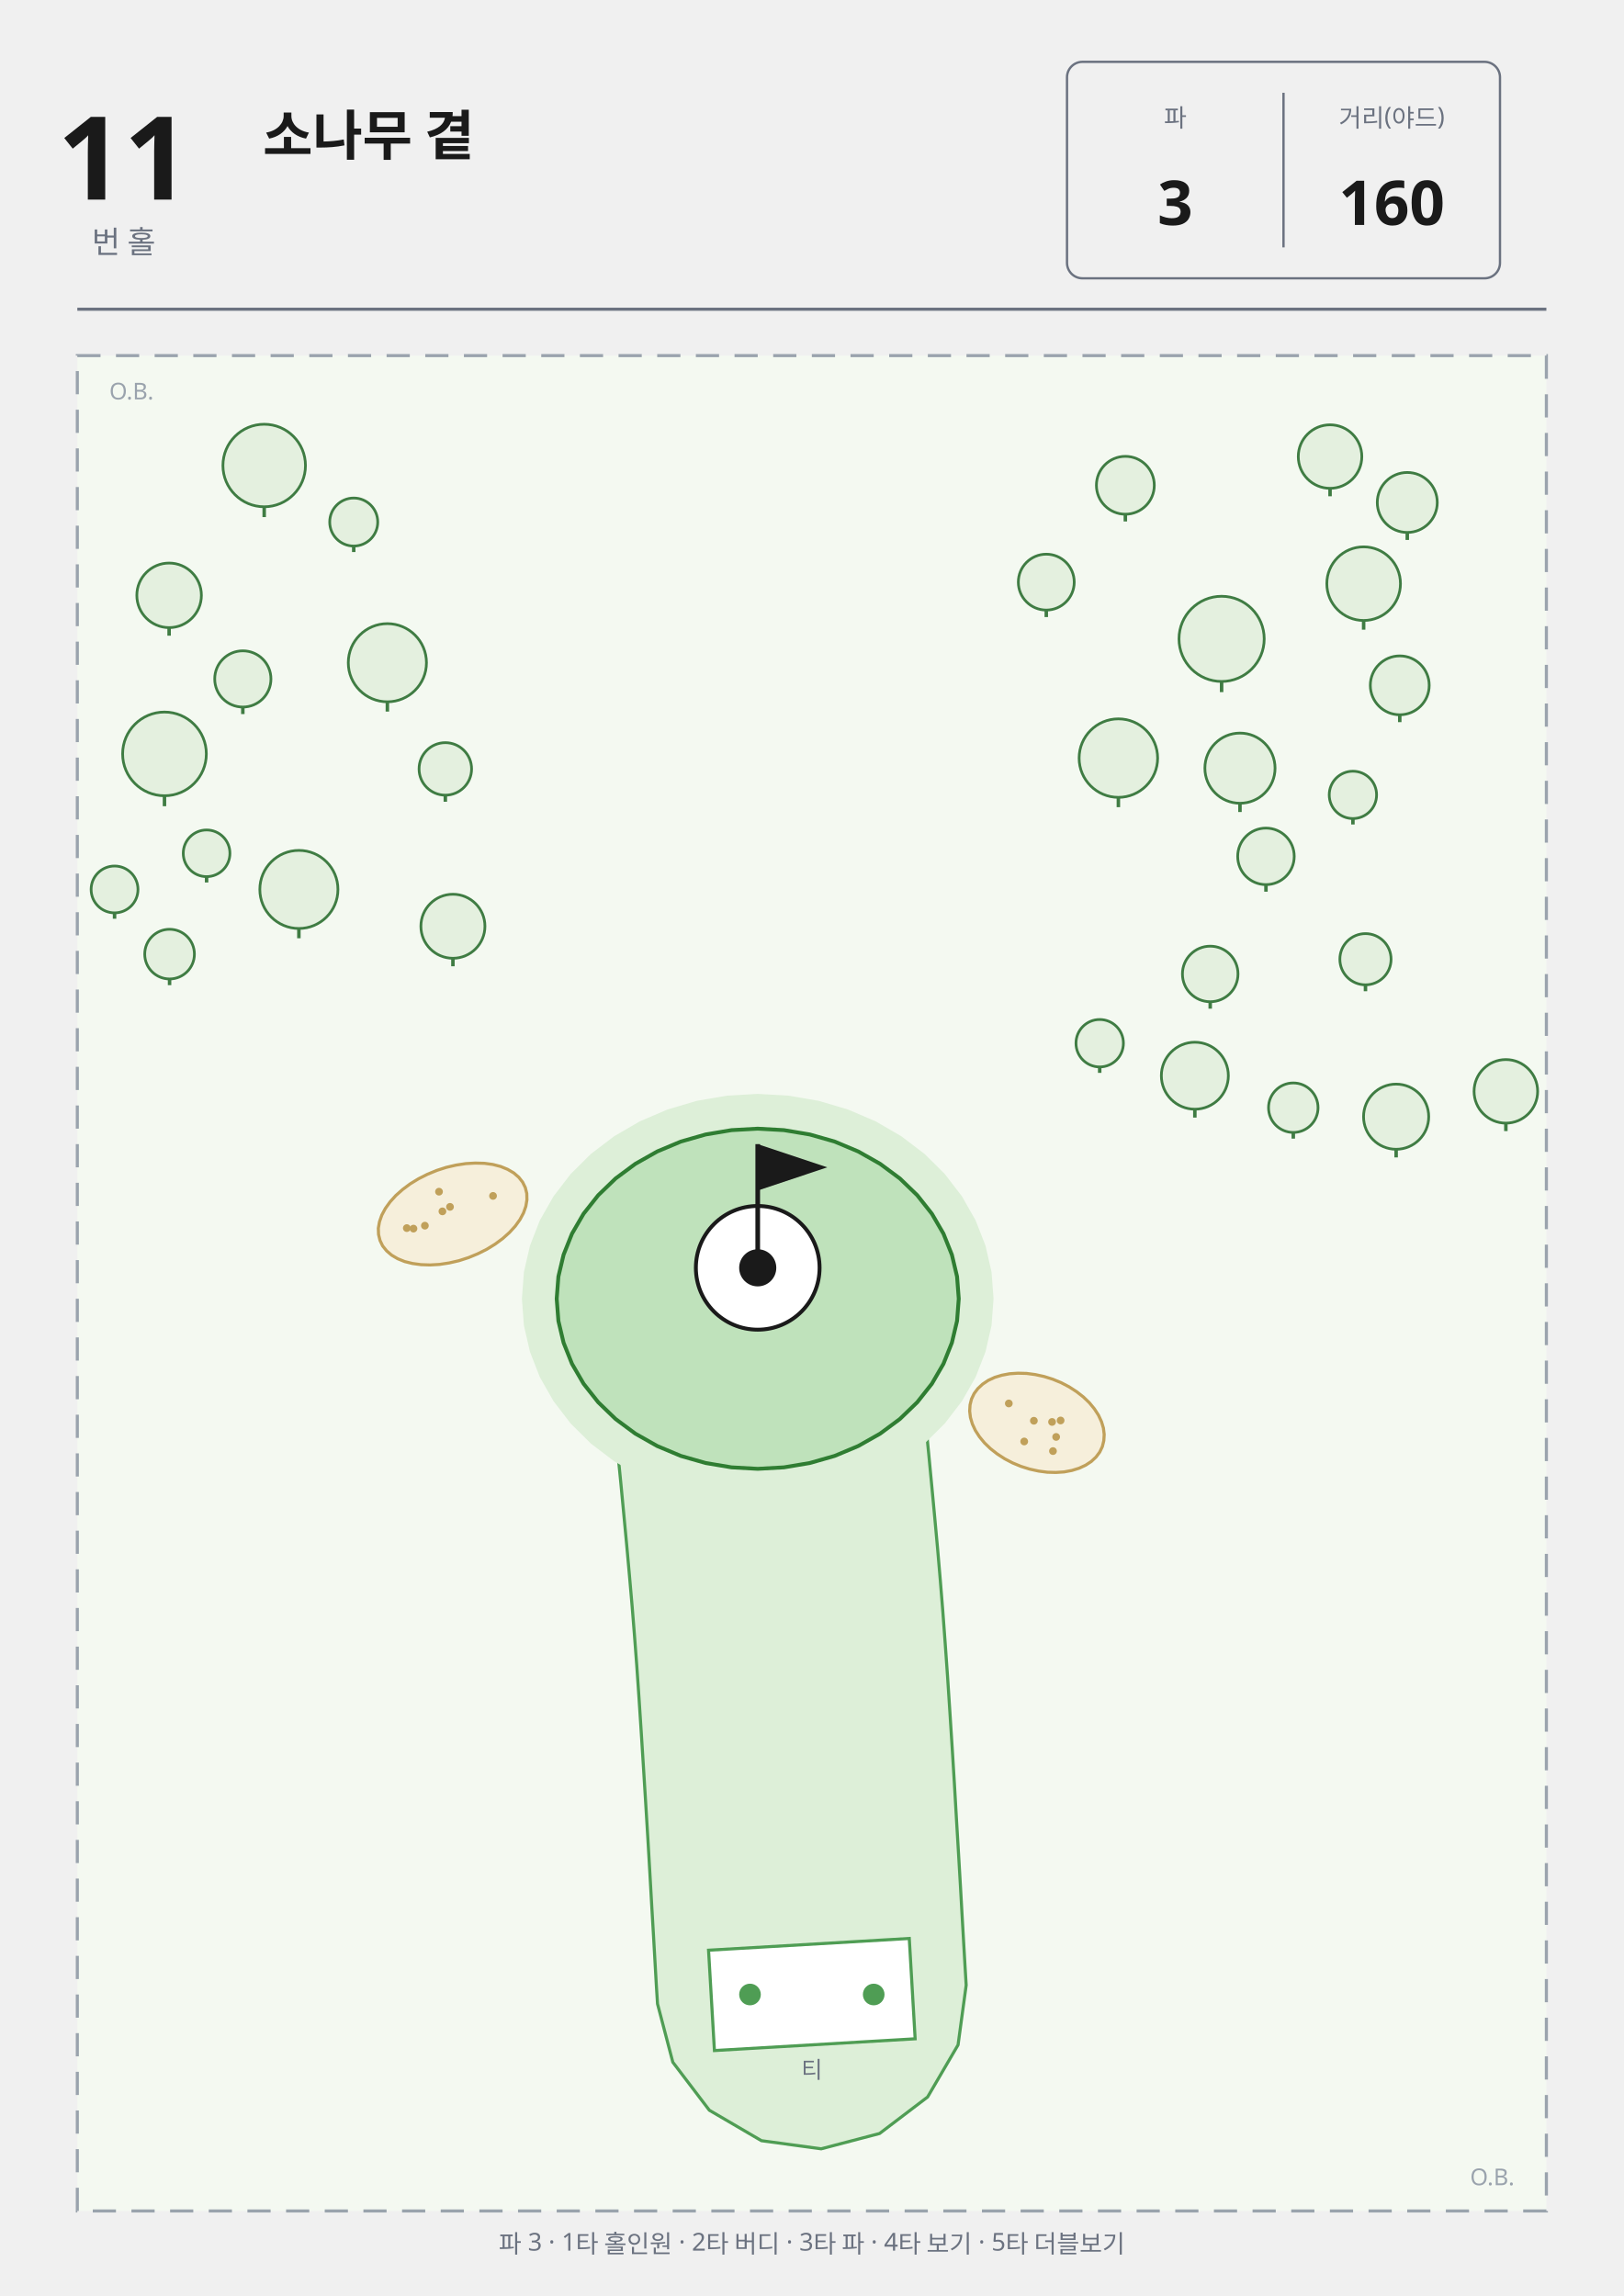
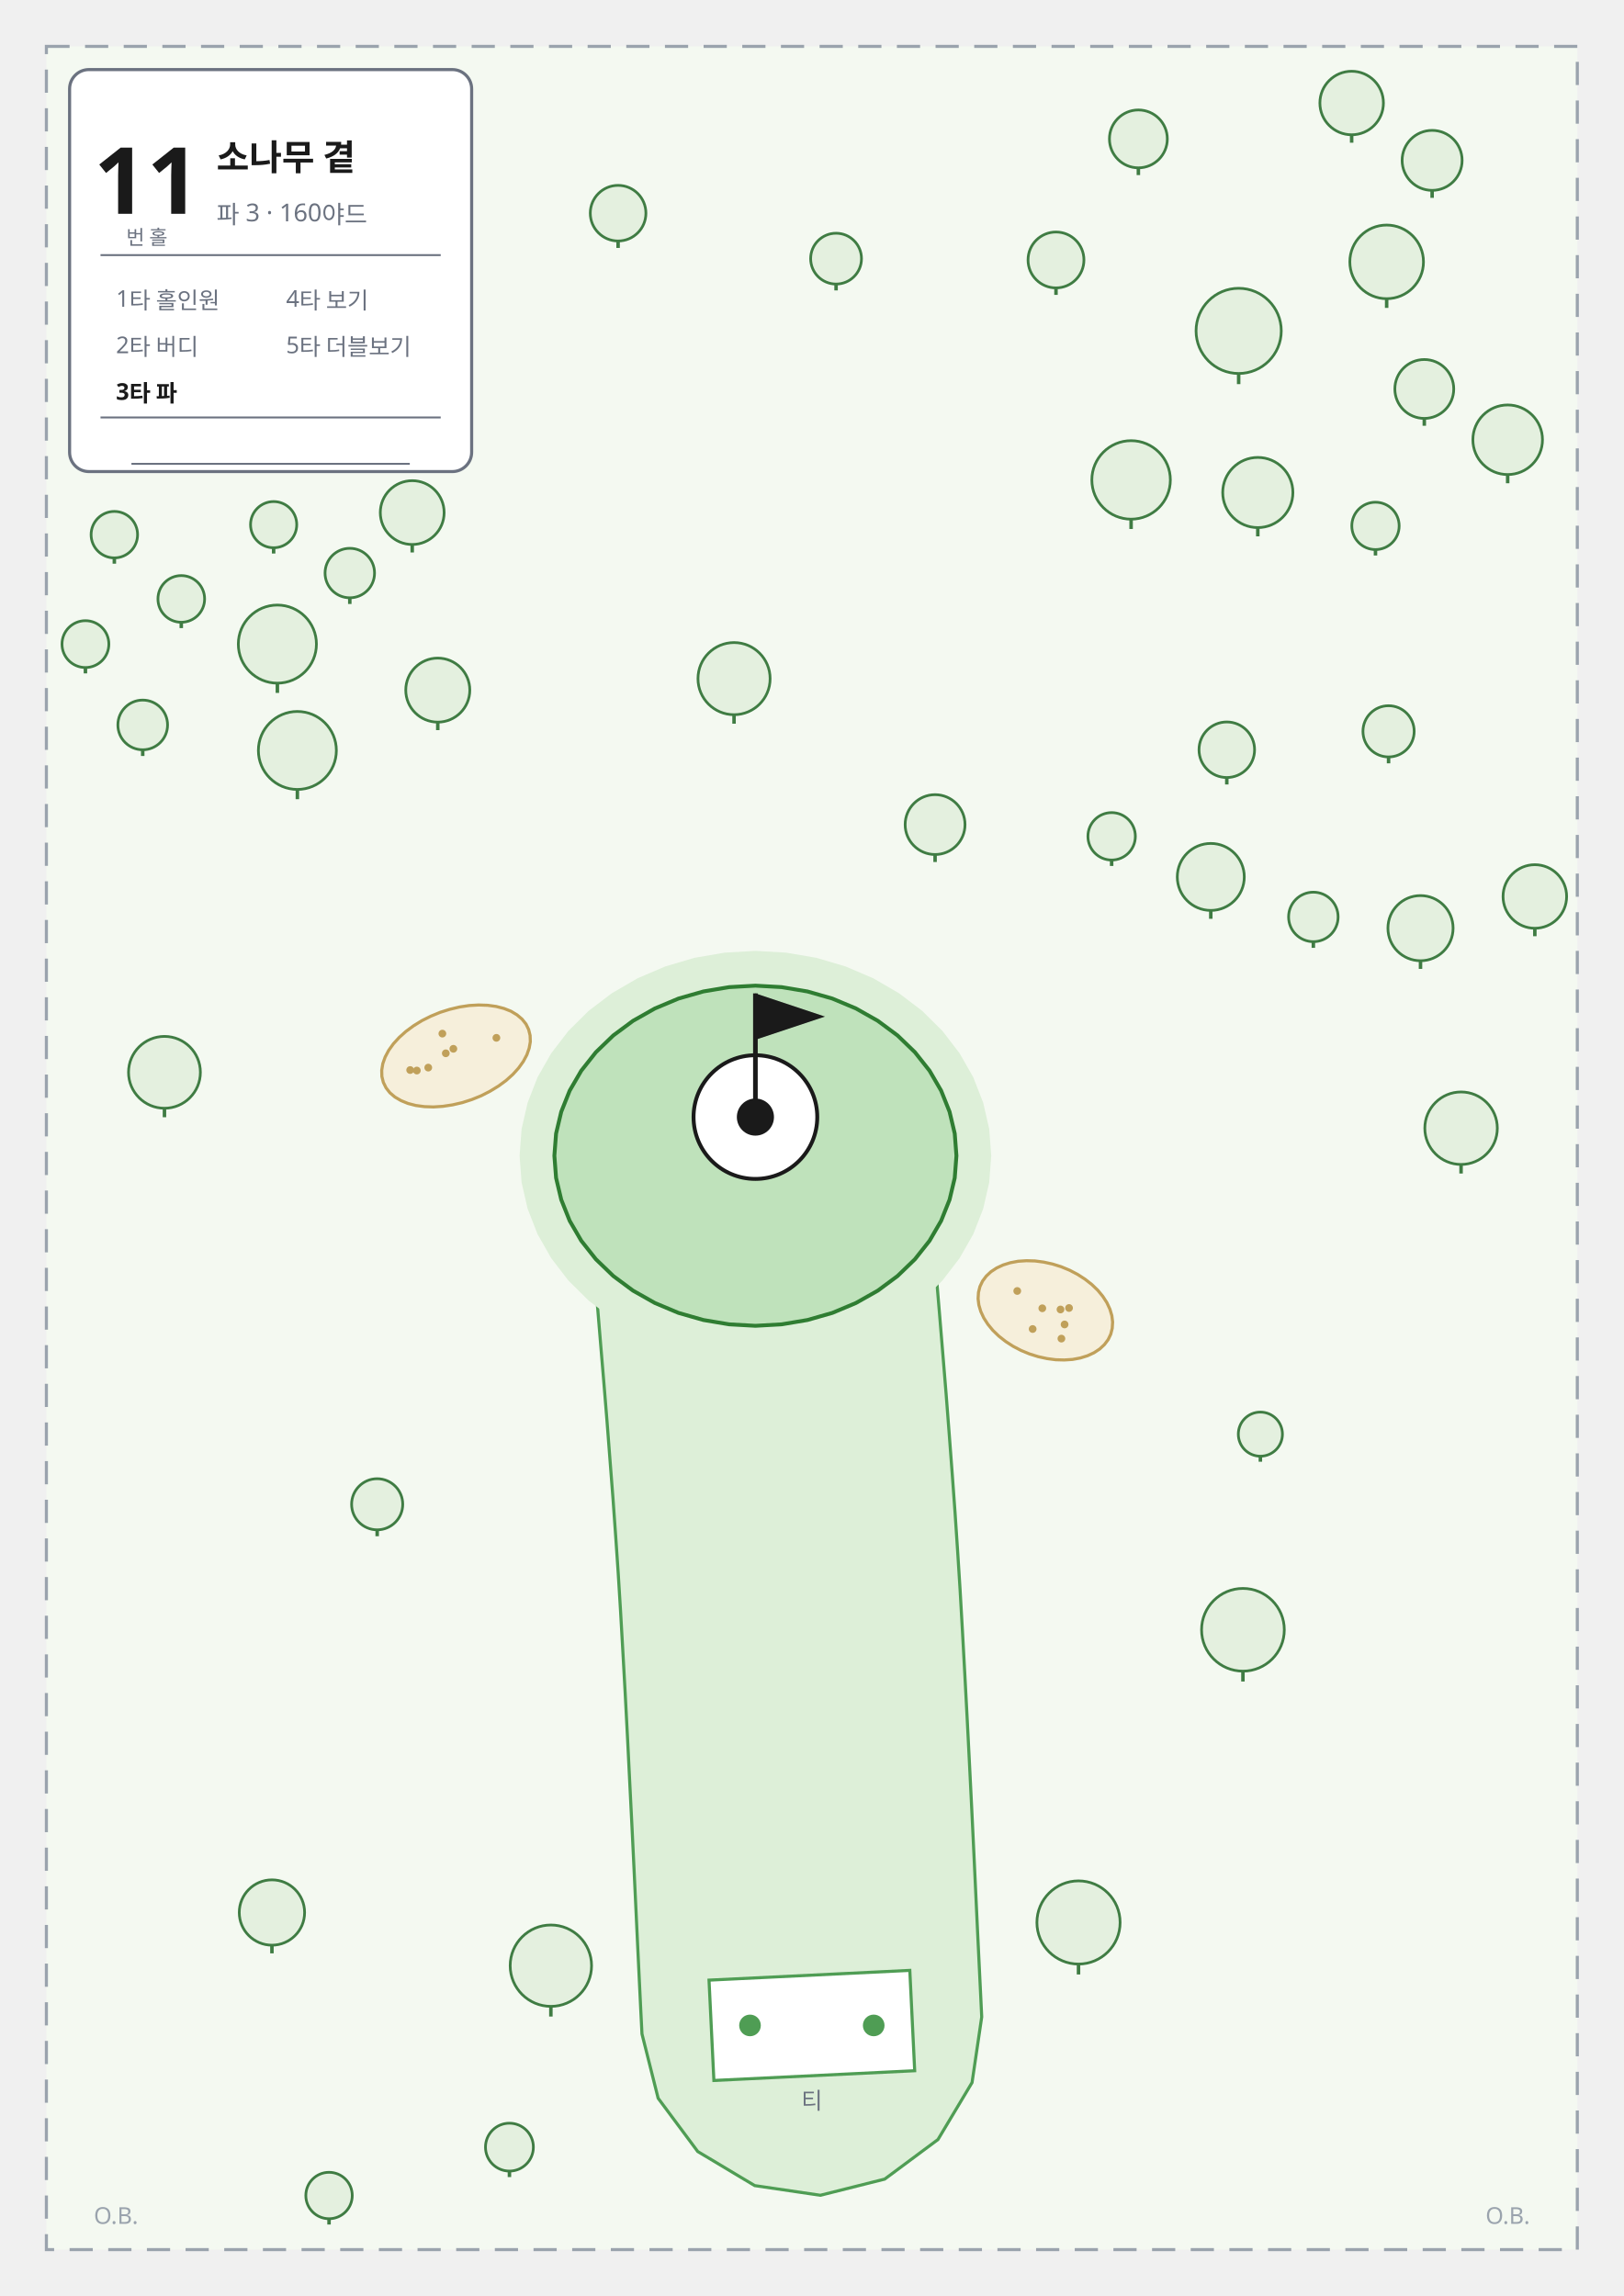
<svg xmlns="http://www.w3.org/2000/svg" width="210mm" height="297mm" viewBox="0 0 210 297" font-family="Noto Sans KR">
  <g id="pc-art" fill="#1a1a1a" stroke="none">
-     <text x="16" y="20" font-size="15" dominant-baseline="central" text-anchor="middle" font-weight="bold">11</text>
-     <text x="16" y="31" font-size="4" dominant-baseline="central" fill="#6b7280" text-anchor="middle">번 홀</text>
-     <text x="34" y="17" font-size="7" dominant-baseline="central" text-anchor="start" font-weight="bold">소나무 곁</text>
-     <rect x="138" y="8" width="56" height="28" fill="none" stroke="#6b7280" stroke-width="0.3" rx="2" />
-     <line x1="166" y1="12" x2="166" y2="32" stroke="#6b7280" stroke-width="0.3" />
-     <text x="152" y="15" font-size="3.2" dominant-baseline="central" fill="#6b7280" text-anchor="middle">파</text>
-     <text x="152" y="26" font-size="8" dominant-baseline="central" fill="#1a1a1a" text-anchor="middle" font-weight="bold">3</text>
-     <text x="180" y="15" font-size="3.2" dominant-baseline="central" fill="#6b7280" text-anchor="middle">거리(야드)</text>
-     <text x="180" y="26" font-size="8" dominant-baseline="central" fill="#1a1a1a" text-anchor="middle" font-weight="bold">160</text>
-     <line x1="10" y1="40" x2="200" y2="40" stroke="#6b7280" stroke-width="0.4" />
-     <rect x="10" y="46" width="190" height="240" fill="#f4f9f1" stroke="#9aa3ad" stroke-width="0.4" stroke-dasharray="3 2" />
-     <text x="17" y="50.5" font-size="3" dominant-baseline="central" fill="#9aa3ad" text-anchor="middle">O.B.</text>
-     <text x="193" y="281.5" font-size="3" dominant-baseline="central" fill="#9aa3ad" text-anchor="middle">O.B.</text>
-     <path d="M85.04 259.21 L84.89 256.85 L84.72 253.87 L84.52 250.39 L84.29 246.49 L84.05 242.27 L83.79 237.81 L83.51 233.22 L83.22 228.58 L82.93 224 L82.64 219.57 L82.35 215.38 L82.06 211.55 L81.76 207.82 L81.42 203.93 L81.06 199.93 L80.68 195.89 L80.3 191.89 L79.91 187.98 L79.53 184.22 L79.43 183.15 L80.17 175.38 L83.83 168.49 L89.85 163.52 L97.31 161.24 L105.08 161.98 L111.97 165.64 L116.94 171.66 L119.22 179.12 L119.33 180.22 L119.71 184.02 L120.11 188.01 L120.5 192.11 L120.89 196.26 L121.27 200.41 L121.62 204.49 L121.94 208.45 L122.24 212.5 L122.55 216.85 L122.85 221.41 L123.15 226.08 L123.44 230.79 L123.71 235.44 L123.98 239.93 L124.23 244.18 L124.45 248.08 L124.65 251.55 L124.82 254.47 L124.96 256.79 L123.91 264.52 L119.97 271.26 L113.76 275.98 L106.21 277.96 L98.48 276.91 L91.74 272.97 L87.02 266.76 Z" fill="#ddefd8" stroke="#4f9d54" stroke-width="0.4" />
-     <path d="M128.5 168 L128.24 171.46 L127.46 174.86 L126.18 178.14 L124.41 181.25 L122.2 184.13 L119.57 186.74 L116.57 189.02 L113.25 190.95 L109.67 192.48 L105.89 193.6 L101.98 194.27 L98 194.5 L94.02 194.27 L90.11 193.6 L86.33 192.48 L82.75 190.95 L79.43 189.02 L76.43 186.74 L73.8 184.13 L71.59 181.25 L69.82 178.14 L68.54 174.86 L67.76 171.46 L67.5 168 L67.76 164.54 L68.54 161.14 L69.82 157.86 L71.59 154.75 L73.8 151.87 L76.43 149.26 L79.43 146.98 L82.75 145.05 L86.33 143.52 L90.11 142.4 L94.02 141.73 L98 141.5 L101.98 141.73 L105.89 142.4 L109.67 143.52 L113.25 145.05 L116.57 146.98 L119.57 149.26 L122.2 151.87 L124.41 154.75 L126.18 157.86 L127.46 161.14 L128.24 164.54 Z" fill="#ddefd8" stroke="none" />
-     <path d="M124 168 L123.78 170.87 L123.11 173.69 L122.02 176.42 L120.52 179 L118.63 181.39 L116.38 183.56 L113.83 185.45 L111 187.05 L107.95 188.33 L104.73 189.25 L101.39 189.81 L98 190 L94.61 189.81 L91.27 189.25 L88.05 188.33 L85 187.05 L82.17 185.45 L79.62 183.56 L77.37 181.39 L75.48 179 L73.98 176.42 L72.89 173.69 L72.22 170.87 L72 168 L72.22 165.13 L72.89 162.31 L73.98 159.58 L75.48 157 L77.37 154.61 L79.62 152.44 L82.17 150.55 L85 148.95 L88.05 147.67 L91.27 146.75 L94.61 146.19 L98 146 L101.39 146.19 L104.73 146.75 L107.95 147.67 L111 148.95 L113.83 150.55 L116.38 152.44 L118.63 154.61 L120.52 157 L122.02 159.58 L123.11 162.31 L123.78 165.13 Z" fill="#bfe2bb" stroke="#2f7d32" stroke-width="0.5" />
-     <path d="M67.94 153.62 L68.13 154.38 L68.15 155.2 L68.01 156.04 L67.71 156.9 L67.25 157.76 L66.64 158.61 L65.89 159.43 L65.02 160.21 L64.03 160.94 L62.96 161.6 L61.8 162.18 L60.59 162.68 L59.35 163.08 L58.09 163.37 L56.84 163.56 L55.62 163.63 L54.45 163.59 L53.35 163.44 L52.34 163.19 L51.43 162.82 L50.65 162.36 L50 161.8 L49.49 161.17 L49.15 160.46 L48.96 159.69 L48.93 158.88 L49.08 158.04 L49.38 157.18 L49.84 156.32 L50.45 155.47 L51.19 154.65 L52.07 153.87 L53.05 153.14 L54.13 152.48 L55.28 151.9 L56.49 151.4 L57.73 151 L58.99 150.71 L60.24 150.52 L61.46 150.45 L62.64 150.48 L63.74 150.63 L64.75 150.89 L65.65 151.26 L66.44 151.72 L67.09 152.28 L67.59 152.91 Z" fill="#f6efdb" stroke="#c0a05a" stroke-width="0.4" />
-     <circle cx="58.2" cy="156.115" r="0.5" fill="#c0a05a" stroke="none" />
-     <circle cx="54.952" cy="158.547" r="0.5" fill="#c0a05a" stroke="none" />
-     <circle cx="53.476" cy="158.928" r="0.5" fill="#c0a05a" stroke="none" />
-     <circle cx="63.766" cy="154.697" r="0.5" fill="#c0a05a" stroke="none" />
-     <circle cx="52.615" cy="158.862" r="0.5" fill="#c0a05a" stroke="none" />
-     <circle cx="57.221" cy="156.697" r="0.5" fill="#c0a05a" stroke="none" />
-     <circle cx="56.779" cy="154.151" r="0.5" fill="#c0a05a" stroke="none" />
-     <path d="M142.57 187.13 L142.23 187.84 L141.75 188.48 L141.14 189.05 L140.41 189.53 L139.57 189.92 L138.64 190.21 L137.63 190.4 L136.56 190.47 L135.45 190.44 L134.32 190.29 L133.18 190.04 L132.06 189.69 L130.97 189.24 L129.94 188.7 L128.98 188.08 L128.1 187.39 L127.33 186.65 L126.68 185.86 L126.15 185.04 L125.76 184.2 L125.51 183.36 L125.41 182.53 L125.46 181.73 L125.65 180.97 L125.99 180.26 L126.47 179.62 L127.08 179.05 L127.81 178.56 L128.65 178.17 L129.58 177.89 L130.59 177.7 L131.66 177.63 L132.77 177.66 L133.9 177.81 L135.04 178.06 L136.16 178.41 L137.25 178.86 L138.28 179.4 L139.24 180.02 L140.11 180.7 L140.89 181.45 L141.54 182.24 L142.07 183.06 L142.46 183.9 L142.71 184.73 L142.81 185.56 L142.76 186.36 Z" fill="#f6efdb" stroke="#c0a05a" stroke-width="0.4" />
-     <circle cx="136.596" cy="185.874" r="0.5" fill="#c0a05a" stroke="none" />
-     <circle cx="130.474" cy="181.544" r="0.5" fill="#c0a05a" stroke="none" />
-     <circle cx="133.715" cy="183.782" r="0.5" fill="#c0a05a" stroke="none" />
-     <circle cx="132.466" cy="186.463" r="0.5" fill="#c0a05a" stroke="none" />
-     <circle cx="137.172" cy="183.746" r="0.5" fill="#c0a05a" stroke="none" />
-     <circle cx="136.185" cy="187.706" r="0.5" fill="#c0a05a" stroke="none" />
-     <circle cx="136.068" cy="183.936" r="0.5" fill="#c0a05a" stroke="none" />
-     <line x1="145.547" y1="64.833" x2="145.547" y2="67.453" stroke="#3f7c43" stroke-width="0.45" />
-     <circle cx="145.547" cy="62.774" r="3.743" fill="#e4f0df" stroke="#3f7c43" stroke-width="0.35" />
-     <line x1="154.535" y1="141.532" x2="154.535" y2="144.565" stroke="#3f7c43" stroke-width="0.45" />
-     <circle cx="154.535" cy="139.149" r="4.332" fill="#e4f0df" stroke="#3f7c43" stroke-width="0.35" />
-     <line x1="182.009" y1="67.129" x2="182.009" y2="69.844" stroke="#3f7c43" stroke-width="0.45" />
-     <circle cx="182.009" cy="64.996" r="3.879" fill="#e4f0df" stroke="#3f7c43" stroke-width="0.35" />
-     <line x1="144.644" y1="100.857" x2="144.644" y2="104.411" stroke="#3f7c43" stroke-width="0.45" />
-     <circle cx="144.644" cy="98.065" r="5.077" fill="#e4f0df" stroke="#3f7c43" stroke-width="0.35" />
-     <line x1="160.371" y1="101.863" x2="160.371" y2="105.04" stroke="#3f7c43" stroke-width="0.45" />
-     <circle cx="160.371" cy="99.367" r="4.538" fill="#e4f0df" stroke="#3f7c43" stroke-width="0.35" />
-     <line x1="176.602" y1="125.902" x2="176.602" y2="128.221" stroke="#3f7c43" stroke-width="0.45" />
-     <circle cx="176.602" cy="124.081" r="3.312" fill="#e4f0df" stroke="#3f7c43" stroke-width="0.35" />
-     <line x1="157.995" y1="85.672" x2="157.995" y2="89.529" stroke="#3f7c43" stroke-width="0.45" />
-     <circle cx="157.995" cy="82.642" r="5.51" fill="#e4f0df" stroke="#3f7c43" stroke-width="0.35" />
-     <line x1="156.522" y1="127.962" x2="156.522" y2="130.477" stroke="#3f7c43" stroke-width="0.45" />
-     <circle cx="156.522" cy="125.986" r="3.593" fill="#e4f0df" stroke="#3f7c43" stroke-width="0.35" />
-     <line x1="176.365" y1="78.119" x2="176.365" y2="81.452" stroke="#3f7c43" stroke-width="0.45" />
-     <circle cx="176.365" cy="75.5" r="4.762" fill="#e4f0df" stroke="#3f7c43" stroke-width="0.35" />
-     <line x1="135.32" y1="77.29" x2="135.32" y2="79.82" stroke="#3f7c43" stroke-width="0.45" />
-     <circle cx="135.32" cy="75.302" r="3.614" fill="#e4f0df" stroke="#3f7c43" stroke-width="0.35" />
-     <line x1="194.759" y1="143.433" x2="194.759" y2="146.311" stroke="#3f7c43" stroke-width="0.45" />
-     <circle cx="194.759" cy="141.172" r="4.111" fill="#e4f0df" stroke="#3f7c43" stroke-width="0.35" />
-     <line x1="172.021" y1="61.32" x2="172.021" y2="64.195" stroke="#3f7c43" stroke-width="0.45" />
-     <circle cx="172.021" cy="59.06" r="4.108" fill="#e4f0df" stroke="#3f7c43" stroke-width="0.35" />
-     <line x1="181.037" y1="90.746" x2="181.037" y2="93.412" stroke="#3f7c43" stroke-width="0.45" />
-     <circle cx="181.037" cy="88.652" r="3.808" fill="#e4f0df" stroke="#3f7c43" stroke-width="0.35" />
-     <line x1="167.266" y1="145.048" x2="167.266" y2="147.288" stroke="#3f7c43" stroke-width="0.45" />
-     <circle cx="167.266" cy="143.287" r="3.201" fill="#e4f0df" stroke="#3f7c43" stroke-width="0.35" />
-     <line x1="142.228" y1="136.633" x2="142.228" y2="138.78" stroke="#3f7c43" stroke-width="0.45" />
-     <circle cx="142.228" cy="134.946" r="3.067" fill="#e4f0df" stroke="#3f7c43" stroke-width="0.35" />
-     <line x1="174.978" y1="104.506" x2="174.978" y2="106.65" stroke="#3f7c43" stroke-width="0.45" />
-     <circle cx="174.978" cy="102.822" r="3.062" fill="#e4f0df" stroke="#3f7c43" stroke-width="0.35" />
-     <line x1="180.567" y1="146.768" x2="180.567" y2="149.718" stroke="#3f7c43" stroke-width="0.45" />
-     <circle cx="180.567" cy="144.451" r="4.214" fill="#e4f0df" stroke="#3f7c43" stroke-width="0.35" />
-     <line x1="163.731" y1="112.785" x2="163.731" y2="115.344" stroke="#3f7c43" stroke-width="0.45" />
-     <circle cx="163.731" cy="110.775" r="3.656" fill="#e4f0df" stroke="#3f7c43" stroke-width="0.35" />
-     <line x1="50.1" y1="88.507" x2="50.1" y2="92.046" stroke="#3f7c43" stroke-width="0.45" />
-     <circle cx="50.1" cy="85.727" r="5.055" fill="#e4f0df" stroke="#3f7c43" stroke-width="0.35" />
-     <line x1="31.406" y1="89.824" x2="31.406" y2="92.369" stroke="#3f7c43" stroke-width="0.45" />
-     <circle cx="31.406" cy="87.824" r="3.636" fill="#e4f0df" stroke="#3f7c43" stroke-width="0.35" />
-     <line x1="38.656" y1="117.832" x2="38.656" y2="121.368" stroke="#3f7c43" stroke-width="0.45" />
-     <circle cx="38.656" cy="115.054" r="5.051" fill="#e4f0df" stroke="#3f7c43" stroke-width="0.35" />
-     <line x1="21.872" y1="79.306" x2="21.872" y2="82.229" stroke="#3f7c43" stroke-width="0.45" />
-     <circle cx="21.872" cy="77.01" r="4.175" fill="#e4f0df" stroke="#3f7c43" stroke-width="0.35" />
-     <line x1="21.273" y1="100.498" x2="21.273" y2="104.287" stroke="#3f7c43" stroke-width="0.45" />
-     <circle cx="21.273" cy="97.521" r="5.413" fill="#e4f0df" stroke="#3f7c43" stroke-width="0.35" />
-     <line x1="45.749" y1="69.237" x2="45.749" y2="71.411" stroke="#3f7c43" stroke-width="0.45" />
-     <circle cx="45.749" cy="67.529" r="3.105" fill="#e4f0df" stroke="#3f7c43" stroke-width="0.35" />
-     <line x1="21.931" y1="125.186" x2="21.931" y2="127.435" stroke="#3f7c43" stroke-width="0.45" />
-     <circle cx="21.931" cy="123.42" r="3.213" fill="#e4f0df" stroke="#3f7c43" stroke-width="0.35" />
-     <line x1="58.578" y1="122.093" x2="58.578" y2="124.992" stroke="#3f7c43" stroke-width="0.45" />
-     <circle cx="58.578" cy="119.816" r="4.141" fill="#e4f0df" stroke="#3f7c43" stroke-width="0.35" />
-     <line x1="57.596" y1="101.331" x2="57.596" y2="103.709" stroke="#3f7c43" stroke-width="0.45" />
-     <circle cx="57.596" cy="99.463" r="3.396" fill="#e4f0df" stroke="#3f7c43" stroke-width="0.35" />
-     <line x1="14.816" y1="116.722" x2="14.816" y2="118.843" stroke="#3f7c43" stroke-width="0.45" />
-     <circle cx="14.816" cy="115.055" r="3.03" fill="#e4f0df" stroke="#3f7c43" stroke-width="0.35" />
-     <line x1="34.17" y1="63.152" x2="34.17" y2="66.888" stroke="#3f7c43" stroke-width="0.45" />
-     <circle cx="34.17" cy="60.216" r="5.338" fill="#e4f0df" stroke="#3f7c43" stroke-width="0.35" />
-     <line x1="26.72" y1="112.039" x2="26.72" y2="114.152" stroke="#3f7c43" stroke-width="0.45" />
-     <circle cx="26.72" cy="110.379" r="3.018" fill="#e4f0df" stroke="#3f7c43" stroke-width="0.35" />
-     <path d="M92.4 265.25 L91.64 252.27 L117.6 250.75 L118.36 263.73 Z" fill="#ffffff" stroke="#4f9d54" stroke-width="0.4" />
-     <circle cx="97" cy="258" r="1.4" fill="#4f9d54" stroke="none" />
-     <circle cx="113" cy="258" r="1.4" fill="#4f9d54" stroke="none" />
-     <text x="105" y="267.5" font-size="3" dominant-baseline="central" fill="#6b7280" text-anchor="middle">티</text>
-     <circle cx="98" cy="164" r="8" fill="#ffffff" stroke="#1a1a1a" stroke-width="0.5" />
-     <circle cx="98" cy="164" r="2.4" fill="#1a1a1a" stroke="none" />
-     <line x1="98" y1="164" x2="98" y2="148" stroke="#1a1a1a" stroke-width="0.6" />
-     <path d="M98 148 L107 151 L98 154 Z" fill="#1a1a1a" stroke="none" />
-     <text x="105" y="290" font-size="3.2" dominant-baseline="central" fill="#6b7280" text-anchor="middle">파 3 · 1타 홀인원 · 2타 버디 · 3타 파 · 4타 보기 · 5타 더블보기</text>
+     <rect x="6" y="6" width="198" height="285" fill="#f4f9f1" stroke="#9aa3ad" stroke-width="0.4" stroke-dasharray="3 2" />
+     <text x="15" y="286.5" font-size="3" dominant-baseline="central" fill="#9aa3ad" text-anchor="middle">O.B.</text>
+     <text x="195" y="286.5" font-size="3" dominant-baseline="central" fill="#9aa3ad" text-anchor="middle">O.B.</text>
+     <path d="M83.03 263.1 L82.88 260.15 L82.7 256.44 L82.49 252.09 L82.26 247.21 L82.01 241.93 L81.74 236.36 L81.45 230.61 L81.16 224.8 L80.86 219.06 L80.55 213.5 L80.25 208.25 L79.95 203.42 L79.63 198.73 L79.28 193.83 L78.89 188.81 L78.5 183.75 L78.09 178.73 L77.68 173.83 L77.29 169.13 L76.91 164.7 L76.89 164.53 L77.84 156 L81.99 148.48 L88.69 143.12 L96.94 140.73 L105.47 141.68 L112.99 145.83 L118.35 152.53 L120.73 160.77 L120.75 160.97 L121.13 165.42 L121.53 170.17 L121.94 175.14 L122.36 180.25 L122.76 185.42 L123.15 190.58 L123.52 195.66 L123.85 200.58 L124.17 205.61 L124.48 211.02 L124.79 216.7 L125.1 222.53 L125.4 228.4 L125.69 234.2 L125.96 239.81 L126.21 245.12 L126.44 250 L126.65 254.33 L126.83 258 L126.97 260.9 L125.72 269.39 L121.31 276.76 L114.42 281.88 L106.1 283.97 L97.61 282.72 L90.24 278.31 L85.12 271.42 Z" fill="#ddefd8" stroke="#4f9d54" stroke-width="0.4" />
+     <path d="M128.2 149.5 L127.94 152.96 L127.16 156.36 L125.88 159.64 L124.11 162.75 L121.9 165.63 L119.27 168.24 L116.27 170.52 L112.95 172.45 L109.37 173.98 L105.59 175.1 L101.68 175.77 L97.7 176 L93.72 175.77 L89.81 175.1 L86.03 173.98 L82.45 172.45 L79.13 170.52 L76.13 168.24 L73.5 165.63 L71.29 162.75 L69.52 159.64 L68.24 156.36 L67.46 152.96 L67.2 149.5 L67.46 146.04 L68.24 142.64 L69.52 139.36 L71.29 136.25 L73.5 133.37 L76.13 130.76 L79.13 128.48 L82.45 126.55 L86.03 125.02 L89.81 123.9 L93.72 123.23 L97.7 123 L101.68 123.23 L105.59 123.9 L109.37 125.02 L112.95 126.55 L116.27 128.48 L119.27 130.76 L121.9 133.37 L124.11 136.25 L125.88 139.36 L127.16 142.64 L127.94 146.04 Z" fill="#ddefd8" stroke="none" />
+     <path d="M123.7 149.5 L123.48 152.37 L122.81 155.19 L121.72 157.92 L120.22 160.5 L118.33 162.89 L116.08 165.06 L113.53 166.95 L110.7 168.55 L107.65 169.83 L104.43 170.75 L101.09 171.31 L97.7 171.5 L94.31 171.31 L90.97 170.75 L87.75 169.83 L84.7 168.55 L81.87 166.95 L79.32 165.06 L77.07 162.89 L75.18 160.5 L73.68 157.92 L72.59 155.19 L71.92 152.37 L71.7 149.5 L71.92 146.63 L72.59 143.81 L73.68 141.08 L75.18 138.5 L77.07 136.11 L79.32 133.94 L81.87 132.05 L84.7 130.45 L87.75 129.17 L90.97 128.25 L94.31 127.69 L97.7 127.5 L101.09 127.69 L104.43 128.25 L107.65 129.17 L110.7 130.45 L113.53 132.05 L116.08 133.94 L118.33 136.11 L120.22 138.5 L121.72 141.08 L122.81 143.81 L123.48 146.63 Z" fill="#bfe2bb" stroke="#2f7d32" stroke-width="0.5" />
+     <path d="M68.37 133.17 L68.56 133.94 L68.59 134.75 L68.44 135.59 L68.14 136.45 L67.68 137.31 L67.07 138.16 L66.33 138.98 L65.45 139.77 L64.47 140.49 L63.39 141.15 L62.24 141.74 L61.03 142.23 L59.79 142.63 L58.53 142.92 L57.28 143.11 L56.06 143.19 L54.89 143.15 L53.78 143 L52.77 142.74 L51.87 142.37 L51.08 141.91 L50.43 141.36 L49.93 140.72 L49.58 140.01 L49.39 139.25 L49.37 138.44 L49.51 137.59 L49.81 136.74 L50.27 135.87 L50.88 135.02 L51.63 134.2 L52.5 133.42 L53.49 132.69 L54.56 132.03 L55.72 131.45 L56.93 130.95 L58.17 130.56 L59.43 130.26 L60.68 130.07 L61.9 130 L63.07 130.04 L64.17 130.19 L65.18 130.45 L66.09 130.81 L66.87 131.28 L67.52 131.83 L68.03 132.47 Z" fill="#f6efdb" stroke="#c0a05a" stroke-width="0.4" />
+     <circle cx="58.636" cy="135.668" r="0.5" fill="#c0a05a" stroke="none" />
+     <circle cx="55.388" cy="138.1" r="0.5" fill="#c0a05a" stroke="none" />
+     <circle cx="53.911" cy="138.481" r="0.5" fill="#c0a05a" stroke="none" />
+     <circle cx="64.201" cy="134.25" r="0.5" fill="#c0a05a" stroke="none" />
+     <circle cx="53.05" cy="138.415" r="0.5" fill="#c0a05a" stroke="none" />
+     <circle cx="57.657" cy="136.25" r="0.5" fill="#c0a05a" stroke="none" />
+     <circle cx="57.214" cy="133.704" r="0.5" fill="#c0a05a" stroke="none" />
+     <path d="M143.66 172.58 L143.32 173.29 L142.84 173.93 L142.23 174.5 L141.5 174.98 L140.66 175.37 L139.73 175.66 L138.72 175.85 L137.65 175.92 L136.54 175.89 L135.41 175.74 L134.27 175.49 L133.15 175.14 L132.06 174.69 L131.03 174.15 L130.07 173.53 L129.19 172.84 L128.42 172.1 L127.77 171.31 L127.24 170.49 L126.85 169.65 L126.6 168.81 L126.5 167.99 L126.55 167.18 L126.74 166.42 L127.08 165.71 L127.56 165.07 L128.17 164.5 L128.9 164.02 L129.74 163.63 L130.67 163.34 L131.68 163.15 L132.75 163.08 L133.86 163.11 L134.99 163.26 L136.13 163.51 L137.25 163.86 L138.34 164.31 L139.37 164.85 L140.33 165.47 L141.21 166.16 L141.98 166.9 L142.63 167.69 L143.16 168.51 L143.55 169.35 L143.8 170.19 L143.9 171.01 L143.85 171.82 Z" fill="#f6efdb" stroke="#c0a05a" stroke-width="0.4" />
+     <circle cx="137.687" cy="171.326" r="0.5" fill="#c0a05a" stroke="none" />
+     <circle cx="131.565" cy="166.995" r="0.5" fill="#c0a05a" stroke="none" />
+     <circle cx="134.806" cy="169.234" r="0.5" fill="#c0a05a" stroke="none" />
+     <circle cx="133.557" cy="171.914" r="0.5" fill="#c0a05a" stroke="none" />
+     <circle cx="138.263" cy="169.198" r="0.5" fill="#c0a05a" stroke="none" />
+     <circle cx="137.276" cy="173.157" r="0.5" fill="#c0a05a" stroke="none" />
+     <circle cx="137.159" cy="169.388" r="0.5" fill="#c0a05a" stroke="none" />
+     <line x1="147.231" y1="20.026" x2="147.231" y2="22.647" stroke="#3f7c43" stroke-width="0.45" />
+     <circle cx="147.231" cy="17.967" r="3.743" fill="#e4f0df" stroke="#3f7c43" stroke-width="0.35" />
+     <line x1="156.596" y1="115.819" x2="156.596" y2="118.852" stroke="#3f7c43" stroke-width="0.45" />
+     <circle cx="156.596" cy="113.436" r="4.332" fill="#e4f0df" stroke="#3f7c43" stroke-width="0.35" />
+     <line x1="185.222" y1="22.878" x2="185.222" y2="25.593" stroke="#3f7c43" stroke-width="0.45" />
+     <circle cx="185.222" cy="20.745" r="3.879" fill="#e4f0df" stroke="#3f7c43" stroke-width="0.35" />
+     <line x1="146.29" y1="64.873" x2="146.29" y2="68.427" stroke="#3f7c43" stroke-width="0.45" />
+     <circle cx="146.29" cy="62.081" r="5.077" fill="#e4f0df" stroke="#3f7c43" stroke-width="0.35" />
+     <line x1="162.677" y1="66.205" x2="162.677" y2="69.381" stroke="#3f7c43" stroke-width="0.45" />
+     <circle cx="162.677" cy="63.709" r="4.538" fill="#e4f0df" stroke="#3f7c43" stroke-width="0.35" />
+     <line x1="179.589" y1="96.423" x2="179.589" y2="98.741" stroke="#3f7c43" stroke-width="0.45" />
+     <circle cx="179.589" cy="94.601" r="3.312" fill="#e4f0df" stroke="#3f7c43" stroke-width="0.35" />
+     <line x1="160.201" y1="45.833" x2="160.201" y2="49.69" stroke="#3f7c43" stroke-width="0.45" />
+     <circle cx="160.201" cy="42.802" r="5.51" fill="#e4f0df" stroke="#3f7c43" stroke-width="0.35" />
+     <line x1="158.667" y1="98.959" x2="158.667" y2="101.474" stroke="#3f7c43" stroke-width="0.45" />
+     <circle cx="158.667" cy="96.983" r="3.593" fill="#e4f0df" stroke="#3f7c43" stroke-width="0.35" />
+     <line x1="179.342" y1="36.494" x2="179.342" y2="39.827" stroke="#3f7c43" stroke-width="0.45" />
+     <circle cx="179.342" cy="33.875" r="4.762" fill="#e4f0df" stroke="#3f7c43" stroke-width="0.35" />
+     <line x1="136.575" y1="35.615" x2="136.575" y2="38.145" stroke="#3f7c43" stroke-width="0.45" />
+     <circle cx="136.575" cy="33.627" r="3.614" fill="#e4f0df" stroke="#3f7c43" stroke-width="0.35" />
+     <line x1="198.507" y1="118.226" x2="198.507" y2="121.104" stroke="#3f7c43" stroke-width="0.45" />
+     <circle cx="198.507" cy="115.965" r="4.111" fill="#e4f0df" stroke="#3f7c43" stroke-width="0.35" />
+     <line x1="174.815" y1="15.585" x2="174.815" y2="18.46" stroke="#3f7c43" stroke-width="0.45" />
+     <circle cx="174.815" cy="13.325" r="4.108" fill="#e4f0df" stroke="#3f7c43" stroke-width="0.35" />
+     <line x1="184.21" y1="52.409" x2="184.21" y2="55.075" stroke="#3f7c43" stroke-width="0.45" />
+     <circle cx="184.21" cy="50.315" r="3.808" fill="#e4f0df" stroke="#3f7c43" stroke-width="0.35" />
+     <line x1="194.994" y1="59.361" x2="194.994" y2="62.512" stroke="#3f7c43" stroke-width="0.45" />
+     <circle cx="194.994" cy="56.885" r="4.501" fill="#e4f0df" stroke="#3f7c43" stroke-width="0.35" />
+     <line x1="169.861" y1="120.37" x2="169.861" y2="122.61" stroke="#3f7c43" stroke-width="0.45" />
+     <circle cx="169.861" cy="118.609" r="3.201" fill="#e4f0df" stroke="#3f7c43" stroke-width="0.35" />
+     <line x1="143.773" y1="109.87" x2="143.773" y2="112.016" stroke="#3f7c43" stroke-width="0.45" />
+     <circle cx="143.773" cy="108.183" r="3.067" fill="#e4f0df" stroke="#3f7c43" stroke-width="0.35" />
+     <line x1="177.897" y1="69.712" x2="177.897" y2="71.855" stroke="#3f7c43" stroke-width="0.45" />
+     <circle cx="177.897" cy="68.028" r="3.062" fill="#e4f0df" stroke="#3f7c43" stroke-width="0.35" />
+     <line x1="183.72" y1="122.381" x2="183.72" y2="125.331" stroke="#3f7c43" stroke-width="0.45" />
+     <circle cx="183.72" cy="120.064" r="4.214" fill="#e4f0df" stroke="#3f7c43" stroke-width="0.35" />
+     <line x1="35.874" y1="86.096" x2="35.874" y2="89.631" stroke="#3f7c43" stroke-width="0.45" />
+     <circle cx="35.874" cy="83.318" r="5.051" fill="#e4f0df" stroke="#3f7c43" stroke-width="0.35" />
+     <line x1="18.459" y1="95.541" x2="18.459" y2="97.79" stroke="#3f7c43" stroke-width="0.45" />
+     <circle cx="18.459" cy="93.774" r="3.213" fill="#e4f0df" stroke="#3f7c43" stroke-width="0.35" />
+     <line x1="56.62" y1="91.547" x2="56.62" y2="94.446" stroke="#3f7c43" stroke-width="0.45" />
+     <circle cx="56.62" cy="89.27" r="4.141" fill="#e4f0df" stroke="#3f7c43" stroke-width="0.35" />
+     <line x1="11.049" y1="84.986" x2="11.049" y2="87.107" stroke="#3f7c43" stroke-width="0.45" />
+     <circle cx="11.049" cy="83.319" r="3.03" fill="#e4f0df" stroke="#3f7c43" stroke-width="0.35" />
+     <line x1="23.446" y1="79.134" x2="23.446" y2="81.247" stroke="#3f7c43" stroke-width="0.45" />
+     <circle cx="23.446" cy="77.474" r="3.018" fill="#e4f0df" stroke="#3f7c43" stroke-width="0.35" />
+     <line x1="14.788" y1="70.813" x2="14.788" y2="72.916" stroke="#3f7c43" stroke-width="0.45" />
+     <circle cx="14.788" cy="69.161" r="3.005" fill="#e4f0df" stroke="#3f7c43" stroke-width="0.35" />
+     <line x1="53.314" y1="68.575" x2="53.314" y2="71.464" stroke="#3f7c43" stroke-width="0.45" />
+     <circle cx="53.314" cy="66.305" r="4.127" fill="#e4f0df" stroke="#3f7c43" stroke-width="0.35" />
+     <line x1="35.391" y1="69.51" x2="35.391" y2="71.601" stroke="#3f7c43" stroke-width="0.45" />
+     <circle cx="35.391" cy="67.867" r="2.987" fill="#e4f0df" stroke="#3f7c43" stroke-width="0.35" />
+     <line x1="38.46" y1="99.85" x2="38.46" y2="103.38" stroke="#3f7c43" stroke-width="0.45" />
+     <circle cx="38.46" cy="97.076" r="5.043" fill="#e4f0df" stroke="#3f7c43" stroke-width="0.35" />
+     <line x1="45.241" y1="75.888" x2="45.241" y2="78.127" stroke="#3f7c43" stroke-width="0.45" />
+     <circle cx="45.241" cy="74.128" r="3.2" fill="#e4f0df" stroke="#3f7c43" stroke-width="0.35" />
+     <line x1="108.132" y1="35.266" x2="108.132" y2="37.567" stroke="#3f7c43" stroke-width="0.45" />
+     <circle cx="108.132" cy="33.457" r="3.288" fill="#e4f0df" stroke="#3f7c43" stroke-width="0.35" />
+     <line x1="48.782" y1="196.404" x2="48.782" y2="198.718" stroke="#3f7c43" stroke-width="0.45" />
+     <circle cx="48.782" cy="194.586" r="3.306" fill="#e4f0df" stroke="#3f7c43" stroke-width="0.35" />
+     <line x1="71.247" y1="257.166" x2="71.247" y2="260.85" stroke="#3f7c43" stroke-width="0.45" />
+     <circle cx="71.247" cy="254.272" r="5.262" fill="#e4f0df" stroke="#3f7c43" stroke-width="0.35" />
+     <line x1="35.17" y1="249.718" x2="35.17" y2="252.676" stroke="#3f7c43" stroke-width="0.45" />
+     <circle cx="35.17" cy="247.394" r="4.225" fill="#e4f0df" stroke="#3f7c43" stroke-width="0.35" />
+     <line x1="94.937" y1="90.35" x2="94.937" y2="93.616" stroke="#3f7c43" stroke-width="0.45" />
+     <circle cx="94.937" cy="87.785" r="4.665" fill="#e4f0df" stroke="#3f7c43" stroke-width="0.35" />
+     <line x1="139.488" y1="251.641" x2="139.488" y2="255.408" stroke="#3f7c43" stroke-width="0.45" />
+     <circle cx="139.488" cy="248.682" r="5.38" fill="#e4f0df" stroke="#3f7c43" stroke-width="0.35" />
+     <line x1="42.556" y1="285.653" x2="42.556" y2="287.754" stroke="#3f7c43" stroke-width="0.45" />
+     <circle cx="42.556" cy="284.002" r="3.002" fill="#e4f0df" stroke="#3f7c43" stroke-width="0.35" />
+     <line x1="120.938" y1="108.795" x2="120.938" y2="111.505" stroke="#3f7c43" stroke-width="0.45" />
+     <circle cx="120.938" cy="106.665" r="3.871" fill="#e4f0df" stroke="#3f7c43" stroke-width="0.35" />
+     <line x1="65.887" y1="279.448" x2="65.887" y2="281.616" stroke="#3f7c43" stroke-width="0.45" />
+     <circle cx="65.887" cy="277.744" r="3.097" fill="#e4f0df" stroke="#3f7c43" stroke-width="0.35" />
+     <line x1="79.941" y1="29.555" x2="79.941" y2="32.072" stroke="#3f7c43" stroke-width="0.45" />
+     <circle cx="79.941" cy="27.576" r="3.597" fill="#e4f0df" stroke="#3f7c43" stroke-width="0.35" />
+     <line x1="160.754" y1="213.765" x2="160.754" y2="217.51" stroke="#3f7c43" stroke-width="0.45" />
+     <circle cx="160.754" cy="210.823" r="5.35" fill="#e4f0df" stroke="#3f7c43" stroke-width="0.35" />
+     <line x1="163.01" y1="187.084" x2="163.01" y2="189.081" stroke="#3f7c43" stroke-width="0.45" />
+     <circle cx="163.01" cy="185.515" r="2.853" fill="#e4f0df" stroke="#3f7c43" stroke-width="0.35" />
+     <line x1="21.27" y1="141.267" x2="21.27" y2="144.52" stroke="#3f7c43" stroke-width="0.45" />
+     <circle cx="21.27" cy="138.711" r="4.647" fill="#e4f0df" stroke="#3f7c43" stroke-width="0.35" />
+     <line x1="188.966" y1="148.519" x2="188.966" y2="151.801" stroke="#3f7c43" stroke-width="0.45" />
+     <circle cx="188.966" cy="145.94" r="4.688" fill="#e4f0df" stroke="#3f7c43" stroke-width="0.35" />
+     <path d="M92.33 269.12 L91.7 256.14 L117.67 254.88 L118.3 267.86 Z" fill="#ffffff" stroke="#4f9d54" stroke-width="0.4" />
+     <circle cx="97" cy="262" r="1.4" fill="#4f9d54" stroke="none" />
+     <circle cx="113" cy="262" r="1.4" fill="#4f9d54" stroke="none" />
+     <text x="105" y="271.5" font-size="3" dominant-baseline="central" fill="#6b7280" text-anchor="middle">티</text>
+     <circle cx="97.7" cy="144.5" r="8" fill="#ffffff" stroke="#1a1a1a" stroke-width="0.5" />
+     <circle cx="97.7" cy="144.5" r="2.4" fill="#1a1a1a" stroke="none" />
+     <line x1="97.7" y1="144.5" x2="97.7" y2="128.5" stroke="#1a1a1a" stroke-width="0.6" />
+     <path d="M97.7 128.5 L106.7 131.5 L97.7 134.5 Z" fill="#1a1a1a" stroke="none" />
+     <rect x="9" y="9" width="52" height="52" fill="#ffffff" stroke="#6b7280" stroke-width="0.4" rx="2.5" />
+     <text x="19" y="23" font-size="12" dominant-baseline="central" text-anchor="middle" font-weight="bold">11</text>
+     <text x="19" y="30.5" font-size="2.6" dominant-baseline="central" fill="#6b7280" text-anchor="middle">번 홀</text>
+     <text x="28" y="20" font-size="4.6" dominant-baseline="central" text-anchor="start" font-weight="bold">소나무 곁</text>
+     <text x="28" y="27.5" font-size="3.2" dominant-baseline="central" fill="#6b7280" text-anchor="start">파 3 · 160야드</text>
+     <line x1="13" y1="33" x2="57" y2="33" stroke="#6b7280" stroke-width="0.25" />
+     <line x1="13" y1="54" x2="57" y2="54" stroke="#6b7280" stroke-width="0.25" />
+     <text x="15" y="38.5" font-size="3" dominant-baseline="central" text-anchor="start" fill="#6b7280">1타 홀인원</text>
+     <text x="15" y="44.5" font-size="3" dominant-baseline="central" text-anchor="start" fill="#6b7280">2타 버디</text>
+     <text x="15" y="50.5" font-size="3" dominant-baseline="central" text-anchor="start" font-weight="bold" fill="#1a1a1a">3타 파</text>
+     <text x="37" y="38.5" font-size="3" dominant-baseline="central" text-anchor="start" fill="#6b7280">4타 보기</text>
+     <text x="37" y="44.5" font-size="3" dominant-baseline="central" text-anchor="start" fill="#6b7280">5타 더블보기</text>
+     <line x1="17" y1="60" x2="53" y2="60" stroke="#6b7280" stroke-width="0.25" />
  </g>
  <g id="pc-slot" />
</svg>
